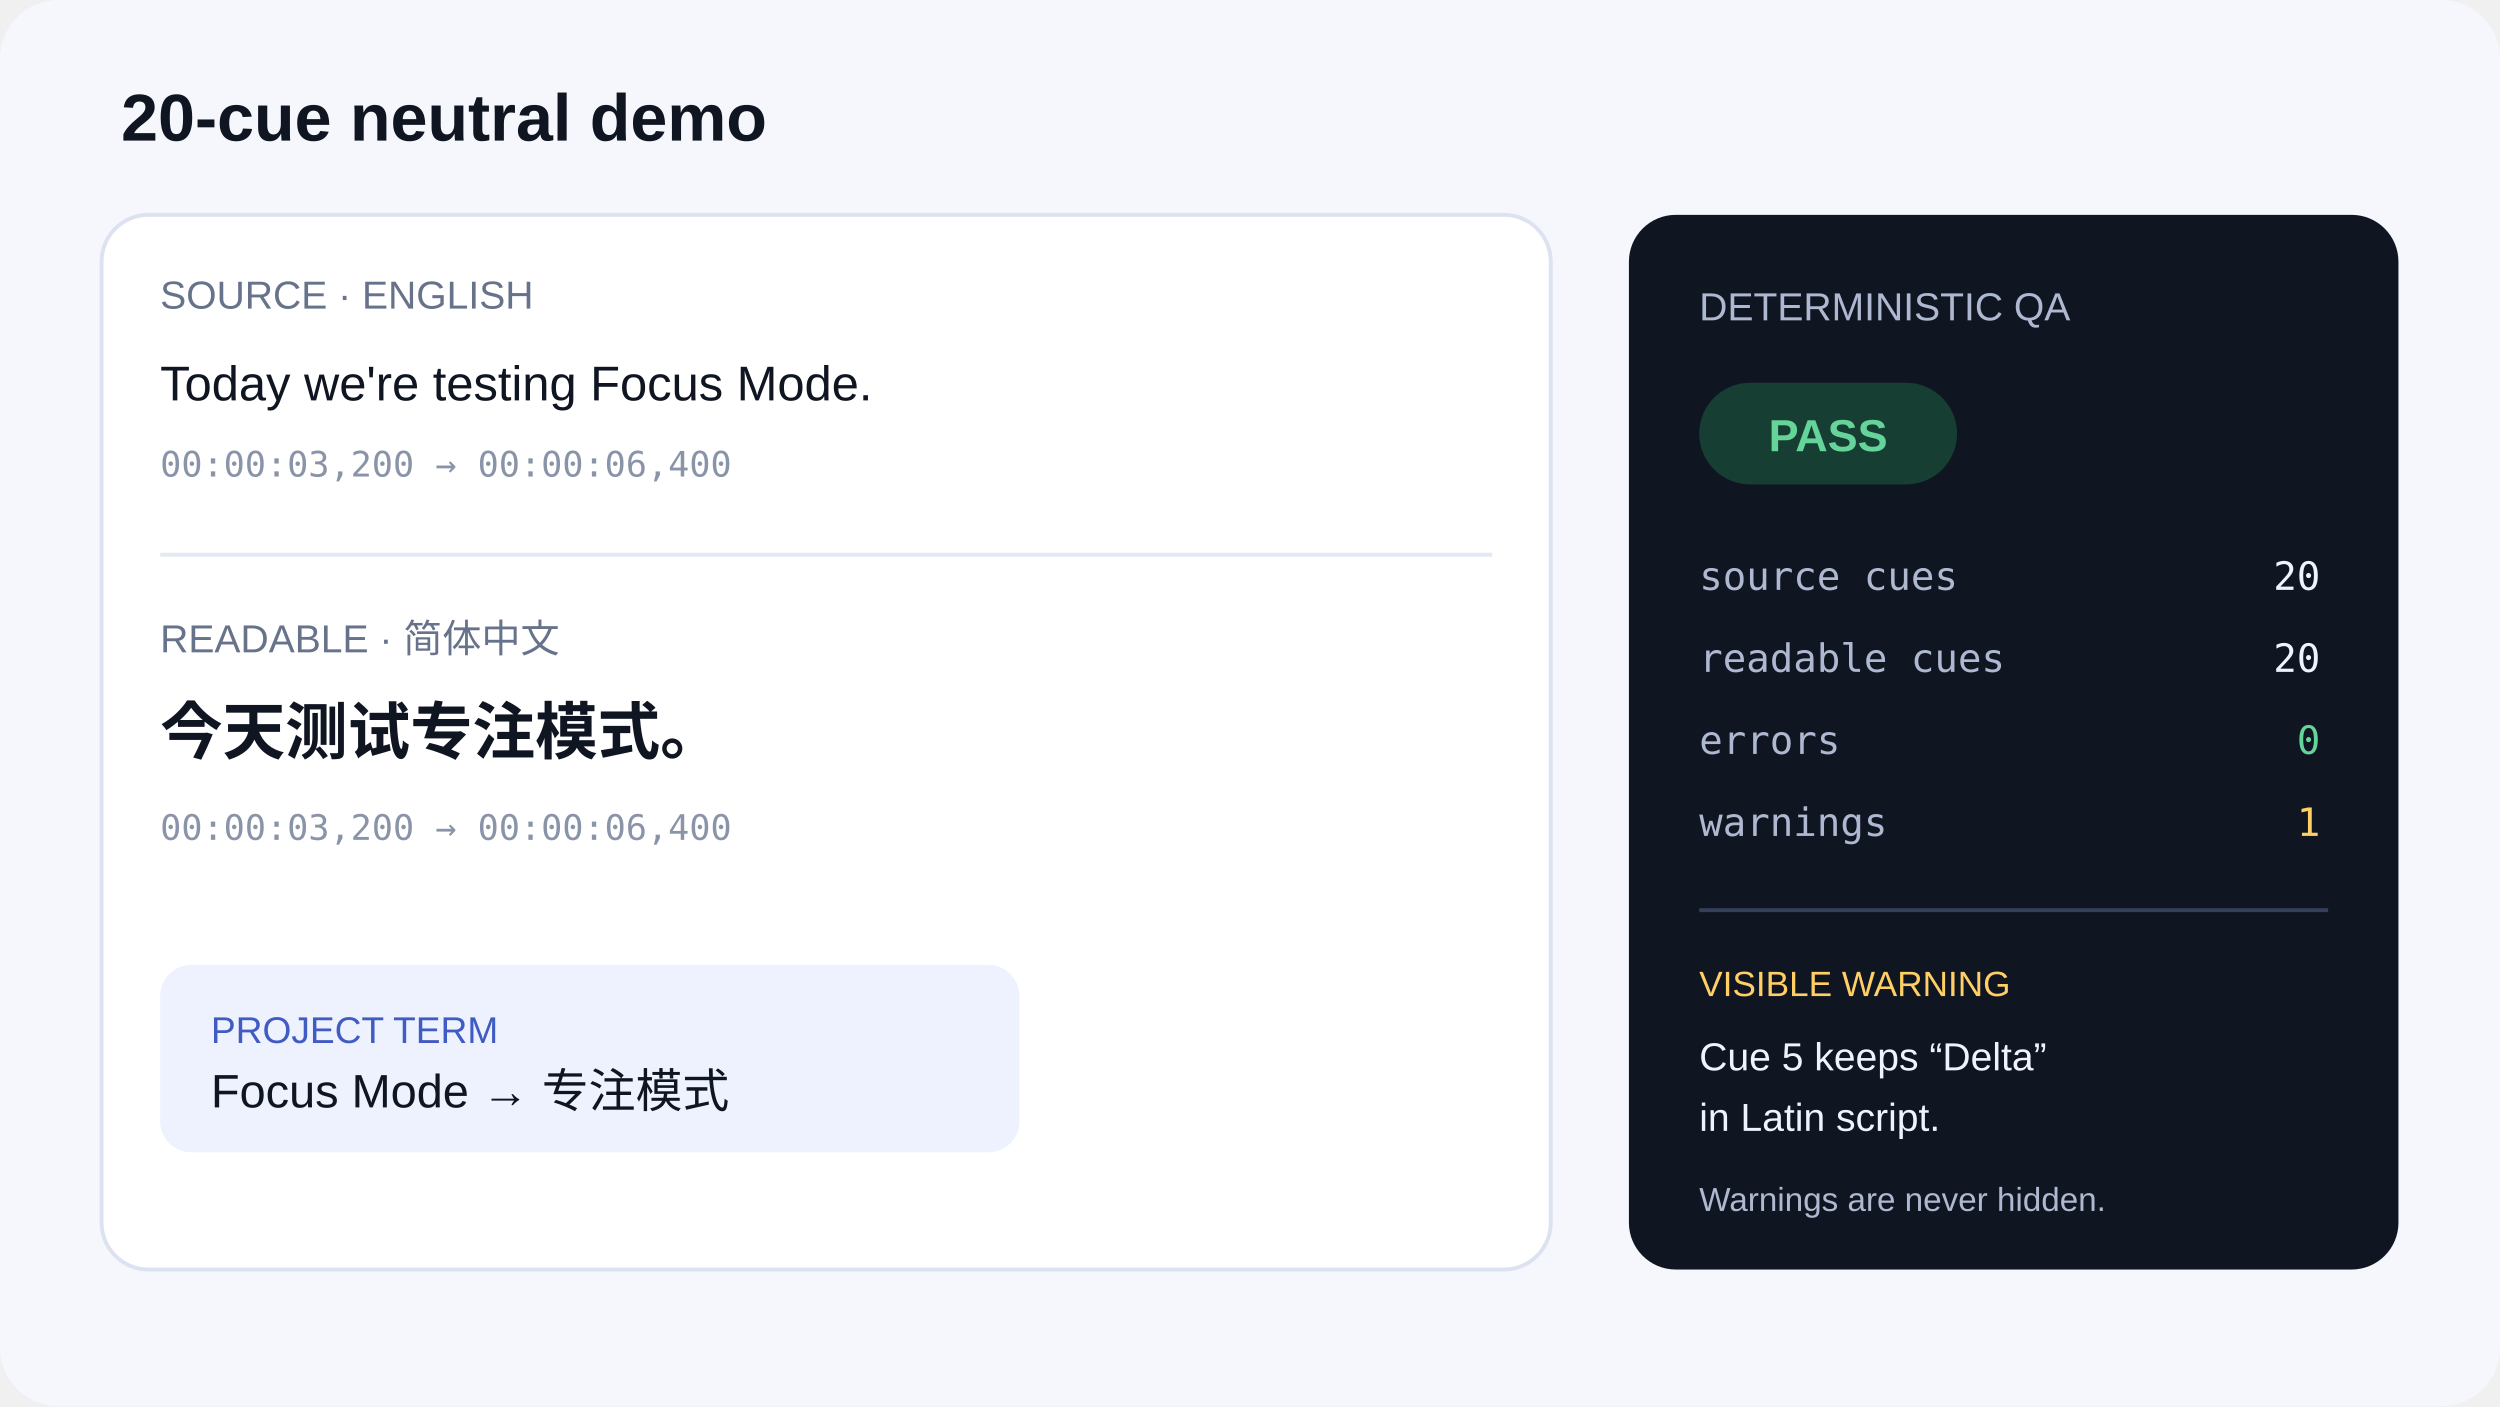
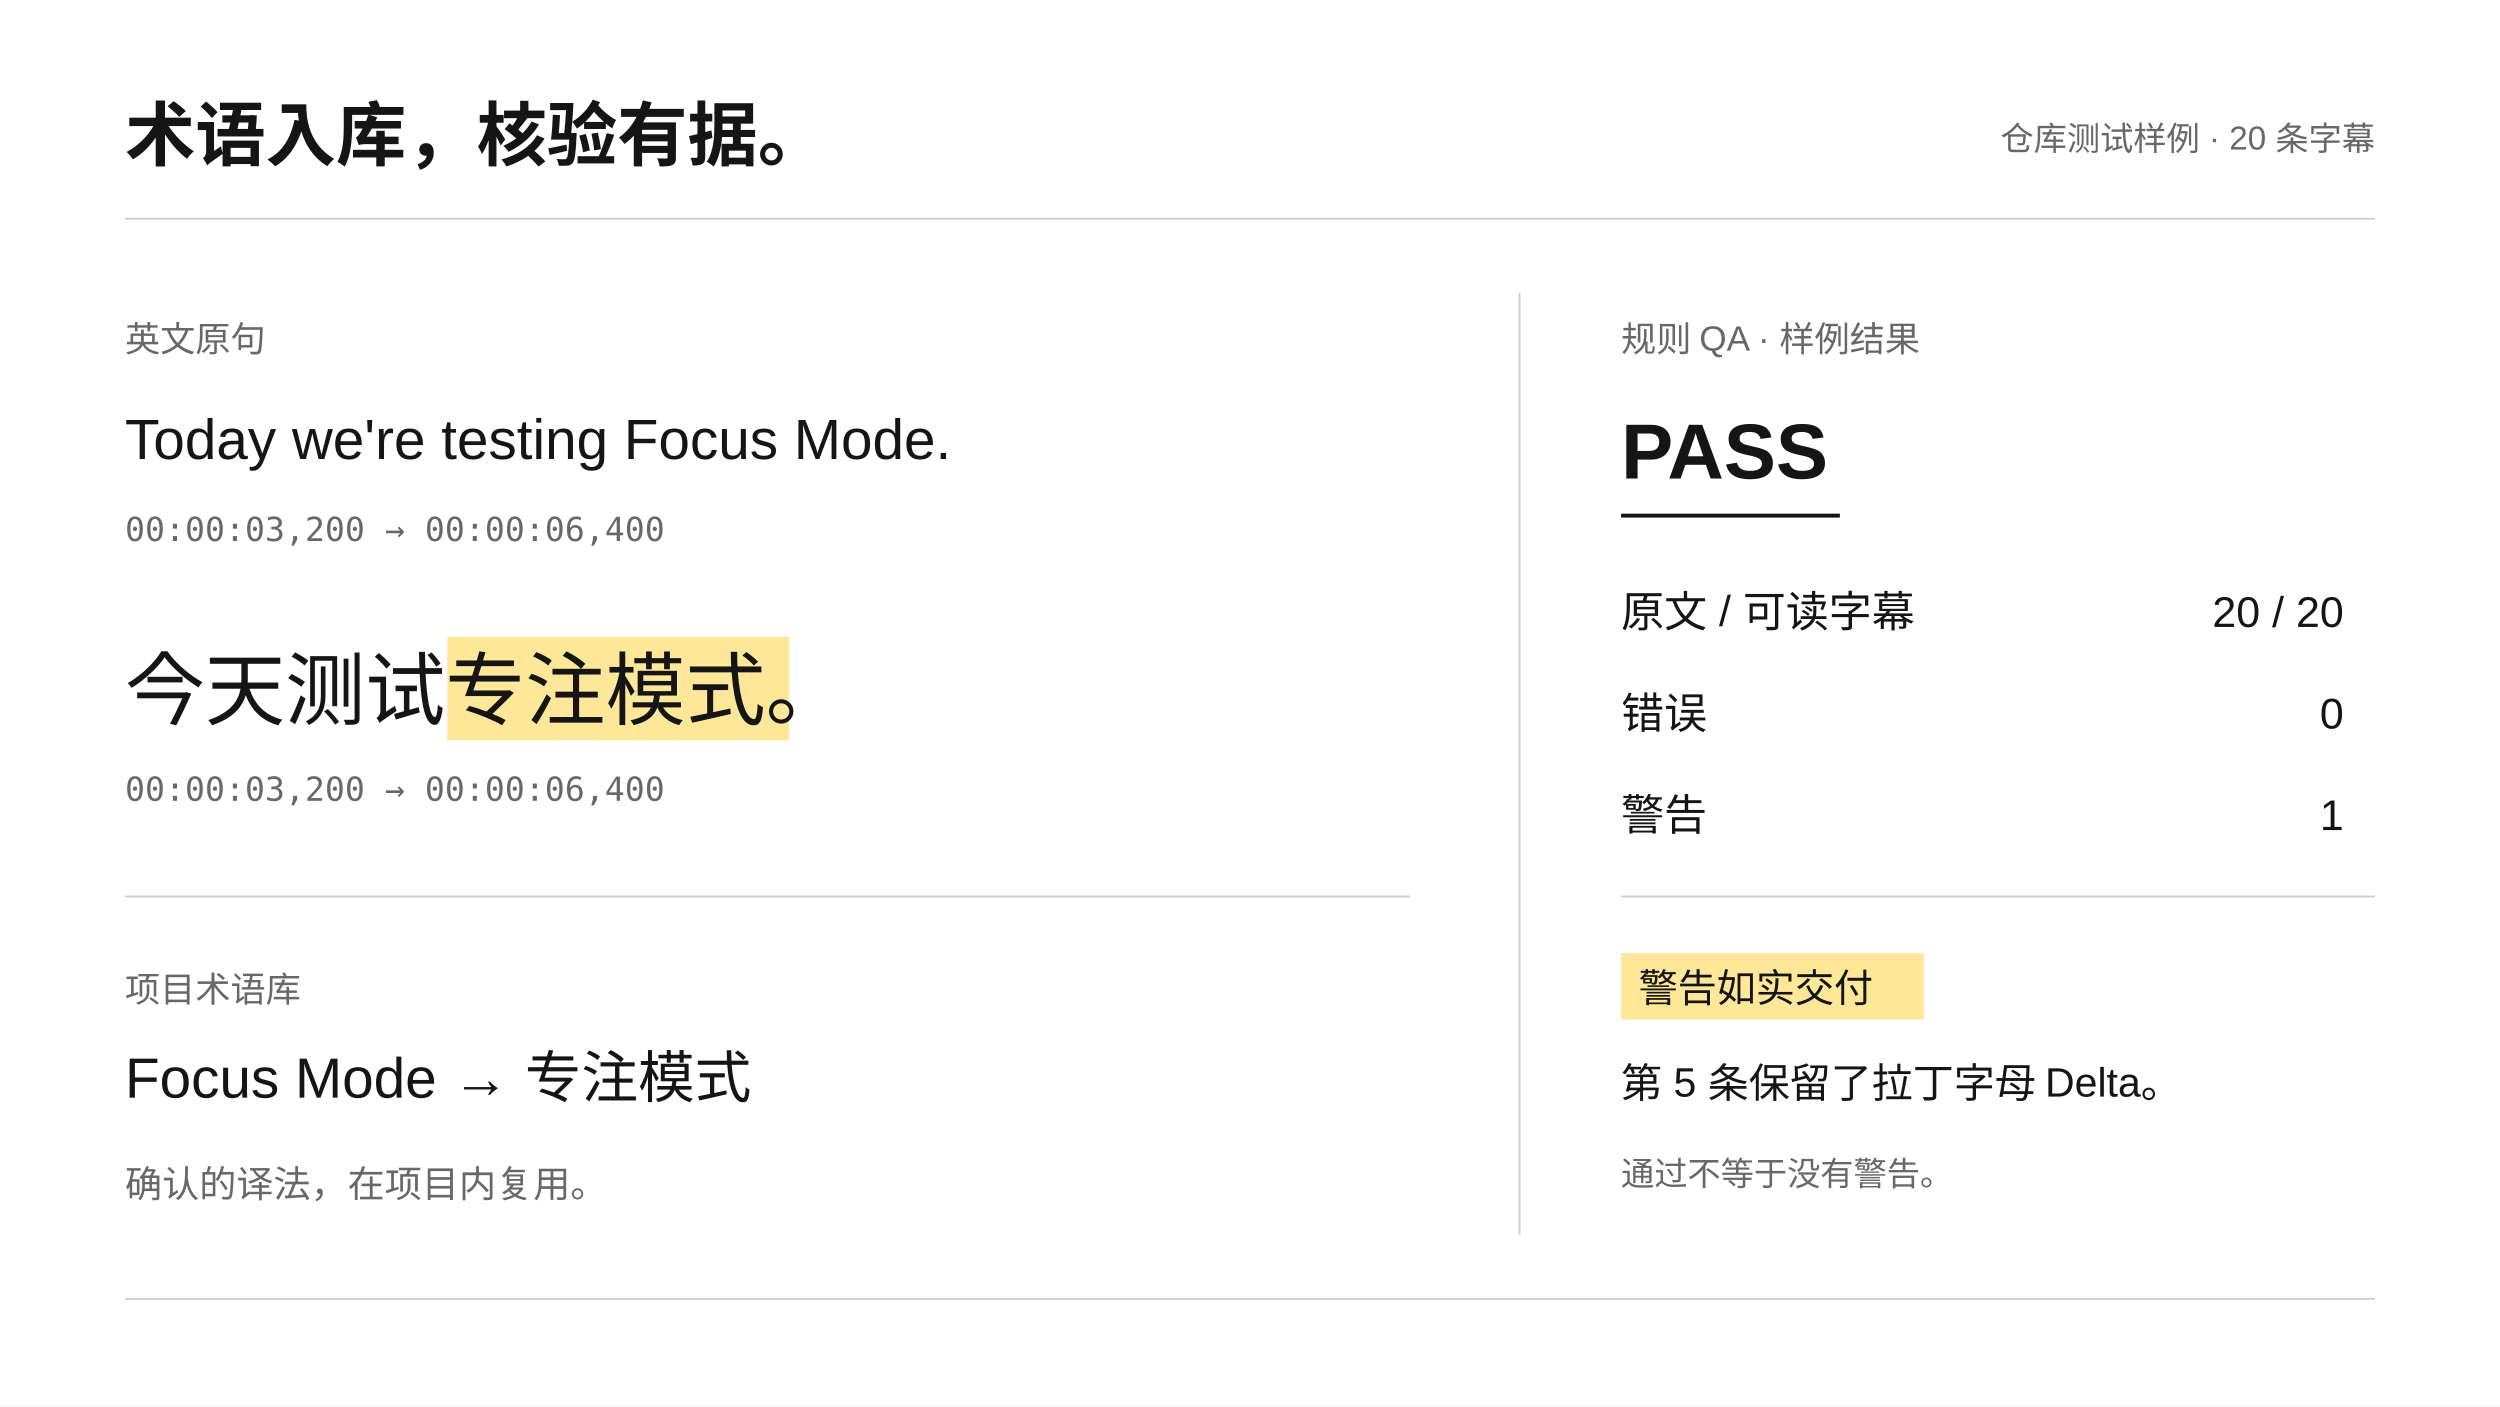
<svg xmlns="http://www.w3.org/2000/svg" viewBox="0 0 1280 720" role="img" aria-labelledby="title desc">
-   <rect width="1280" height="720" rx="30" fill="#F5F7FC" />
-   <text x="62" y="72" fill="#101522" font-family="Arial, sans-serif" font-size="34" font-weight="700">20-cue neutral demo</text>
-   <rect x="52" y="110" width="742" height="540" rx="24" fill="#FFFFFF" stroke="#DCE2F0" stroke-width="2" />
-   <text x="82" y="158" fill="#67728B" font-family="Arial, sans-serif" font-size="20">SOURCE · ENGLISH</text>
-   <text x="82" y="205" fill="#101522" font-family="Arial, sans-serif" font-size="25">Today we're testing Focus Mode.</text>
-   <text x="82" y="244" fill="#8A94A9" font-family="SFMono-Regular, Consolas, monospace" font-size="18">00:00:03,200 → 00:00:06,400</text>
-   <line x1="82" y1="284" x2="764" y2="284" stroke="#E4E8F2" stroke-width="2" />
-   <text x="82" y="334" fill="#67728B" font-family="Arial, sans-serif" font-size="20">READABLE · 简体中文</text>
-   <text x="82" y="386" fill="#101522" font-family="Arial, sans-serif" font-size="32" font-weight="650">今天测试专注模式。</text>
-   <text x="82" y="430" fill="#8A94A9" font-family="SFMono-Regular, Consolas, monospace" font-size="18">00:00:03,200 → 00:00:06,400</text>
-   <rect x="82" y="494" width="440" height="96" rx="16" fill="#EEF2FF" />
-   <text x="108" y="534" fill="#405BC2" font-family="Arial, sans-serif" font-size="19">PROJECT TERM</text>
-   <text x="108" y="567" fill="#101522" font-family="Arial, sans-serif" font-size="24">Focus Mode → 专注模式</text>
-   <rect x="834" y="110" width="394" height="540" rx="24" fill="#101522" />
-   <text x="870" y="164" fill="#AEB8D0" font-family="Arial, sans-serif" font-size="20">DETERMINISTIC QA</text>
-   <rect x="870" y="196" width="132" height="52" rx="26" fill="#173E33" />
-   <text x="936" y="231" fill="#65D49A" font-family="Arial, sans-serif" font-size="23" font-weight="700" text-anchor="middle">PASS</text>
-   <g font-family="SFMono-Regular, Consolas, monospace" font-size="20">
-     <text x="870" y="302" fill="#AEB8D0">source cues</text>
-     <text x="1188" y="302" fill="#EEF3FF" text-anchor="end">20</text>
-     <text x="870" y="344" fill="#AEB8D0">readable cues</text>
-     <text x="1188" y="344" fill="#EEF3FF" text-anchor="end">20</text>
-     <text x="870" y="386" fill="#AEB8D0">errors</text>
-     <text x="1188" y="386" fill="#65D49A" text-anchor="end">0</text>
-     <text x="870" y="428" fill="#AEB8D0">warnings</text>
-     <text x="1188" y="428" fill="#FFCF66" text-anchor="end">1</text>
+   <rect width="1280" height="720" fill="#fff" />
+   <g fill="#151515" font-family="Arial, PingFang SC, Microsoft YaHei, sans-serif">
+     <text x="64" y="82" font-size="36" font-weight="700">术语入库，核验有据。</text>
+     <text x="1216" y="77" font-size="17" fill="#686868" text-anchor="end">仓库测试样例 · 20 条字幕</text>
+     <path d="M64 112H1216M778 150V632M64 665H1216" stroke="#cecece" />
+     <text x="64" y="180" font-size="18" fill="#686868">英文原句</text>
+     <text x="64" y="235" font-size="29">Today we're testing Focus Mode.</text>
+     <text x="64" y="277" font-size="17" fill="#686868" font-family="SFMono-Regular, Consolas, monospace">00:00:03,200 → 00:00:06,400</text>
+     <rect x="229" y="326" width="175" height="53" fill="#ffe79a" />
+     <text x="64" y="368" font-size="41">今天测试专注模式。</text>
+     <text x="64" y="410" font-size="17" fill="#686868" font-family="SFMono-Regular, Consolas, monospace">00:00:03,200 → 00:00:06,400</text>
+     <path d="M64 459H722" stroke="#cecece" />
+     <text x="64" y="513" font-size="18" fill="#686868">项目术语库</text>
+     <text x="64" y="562" font-size="29">Focus Mode → 专注模式</text>
+     <text x="64" y="613" font-size="19" fill="#686868">确认的译法，在项目内复用。</text>
+     <text x="830" y="180" font-size="18" fill="#686868">规则 QA · 样例结果</text>
+     <text x="830" y="245" font-size="40" font-weight="700">PASS</text>
+     <path d="M830 264H942" stroke="#151515" stroke-width="2" />
+     <text x="830" y="321" font-size="22">原文 / 可读字幕</text>
+     <text x="1200" y="321" font-size="22" text-anchor="end">20 / 20</text>
+     <text x="830" y="373" font-size="22">错误</text>
+     <text x="1200" y="373" font-size="22" text-anchor="end">0</text>
+     <text x="830" y="425" font-size="22">警告</text>
+     <text x="1200" y="425" font-size="22" text-anchor="end">1</text>
+     <path d="M830 459H1216" stroke="#cecece" />
+     <rect x="830" y="488" width="155" height="34" fill="#ffe79a" />
+     <text x="839" y="513" font-size="20">警告如实交付</text>
+     <text x="830" y="562" font-size="21">第 5 条保留了拉丁字母 Delta。</text>
+     <text x="830" y="607" font-size="17" fill="#686868">通过不等于没有警告。</text>
  </g>
-   <line x1="870" y1="466" x2="1192" y2="466" stroke="#34405A" stroke-width="2" />
-   <text x="870" y="510" fill="#FFCF66" font-family="Arial, sans-serif" font-size="18">VISIBLE WARNING</text>
-   <text x="870" y="548" fill="#EEF3FF" font-family="Arial, sans-serif" font-size="20">Cue 5 keeps “Delta”</text>
-   <text x="870" y="579" fill="#EEF3FF" font-family="Arial, sans-serif" font-size="20">in Latin script.</text>
-   <text x="870" y="620" fill="#AEB8D0" font-family="Arial, sans-serif" font-size="17">Warnings are never hidden.</text>
</svg>
